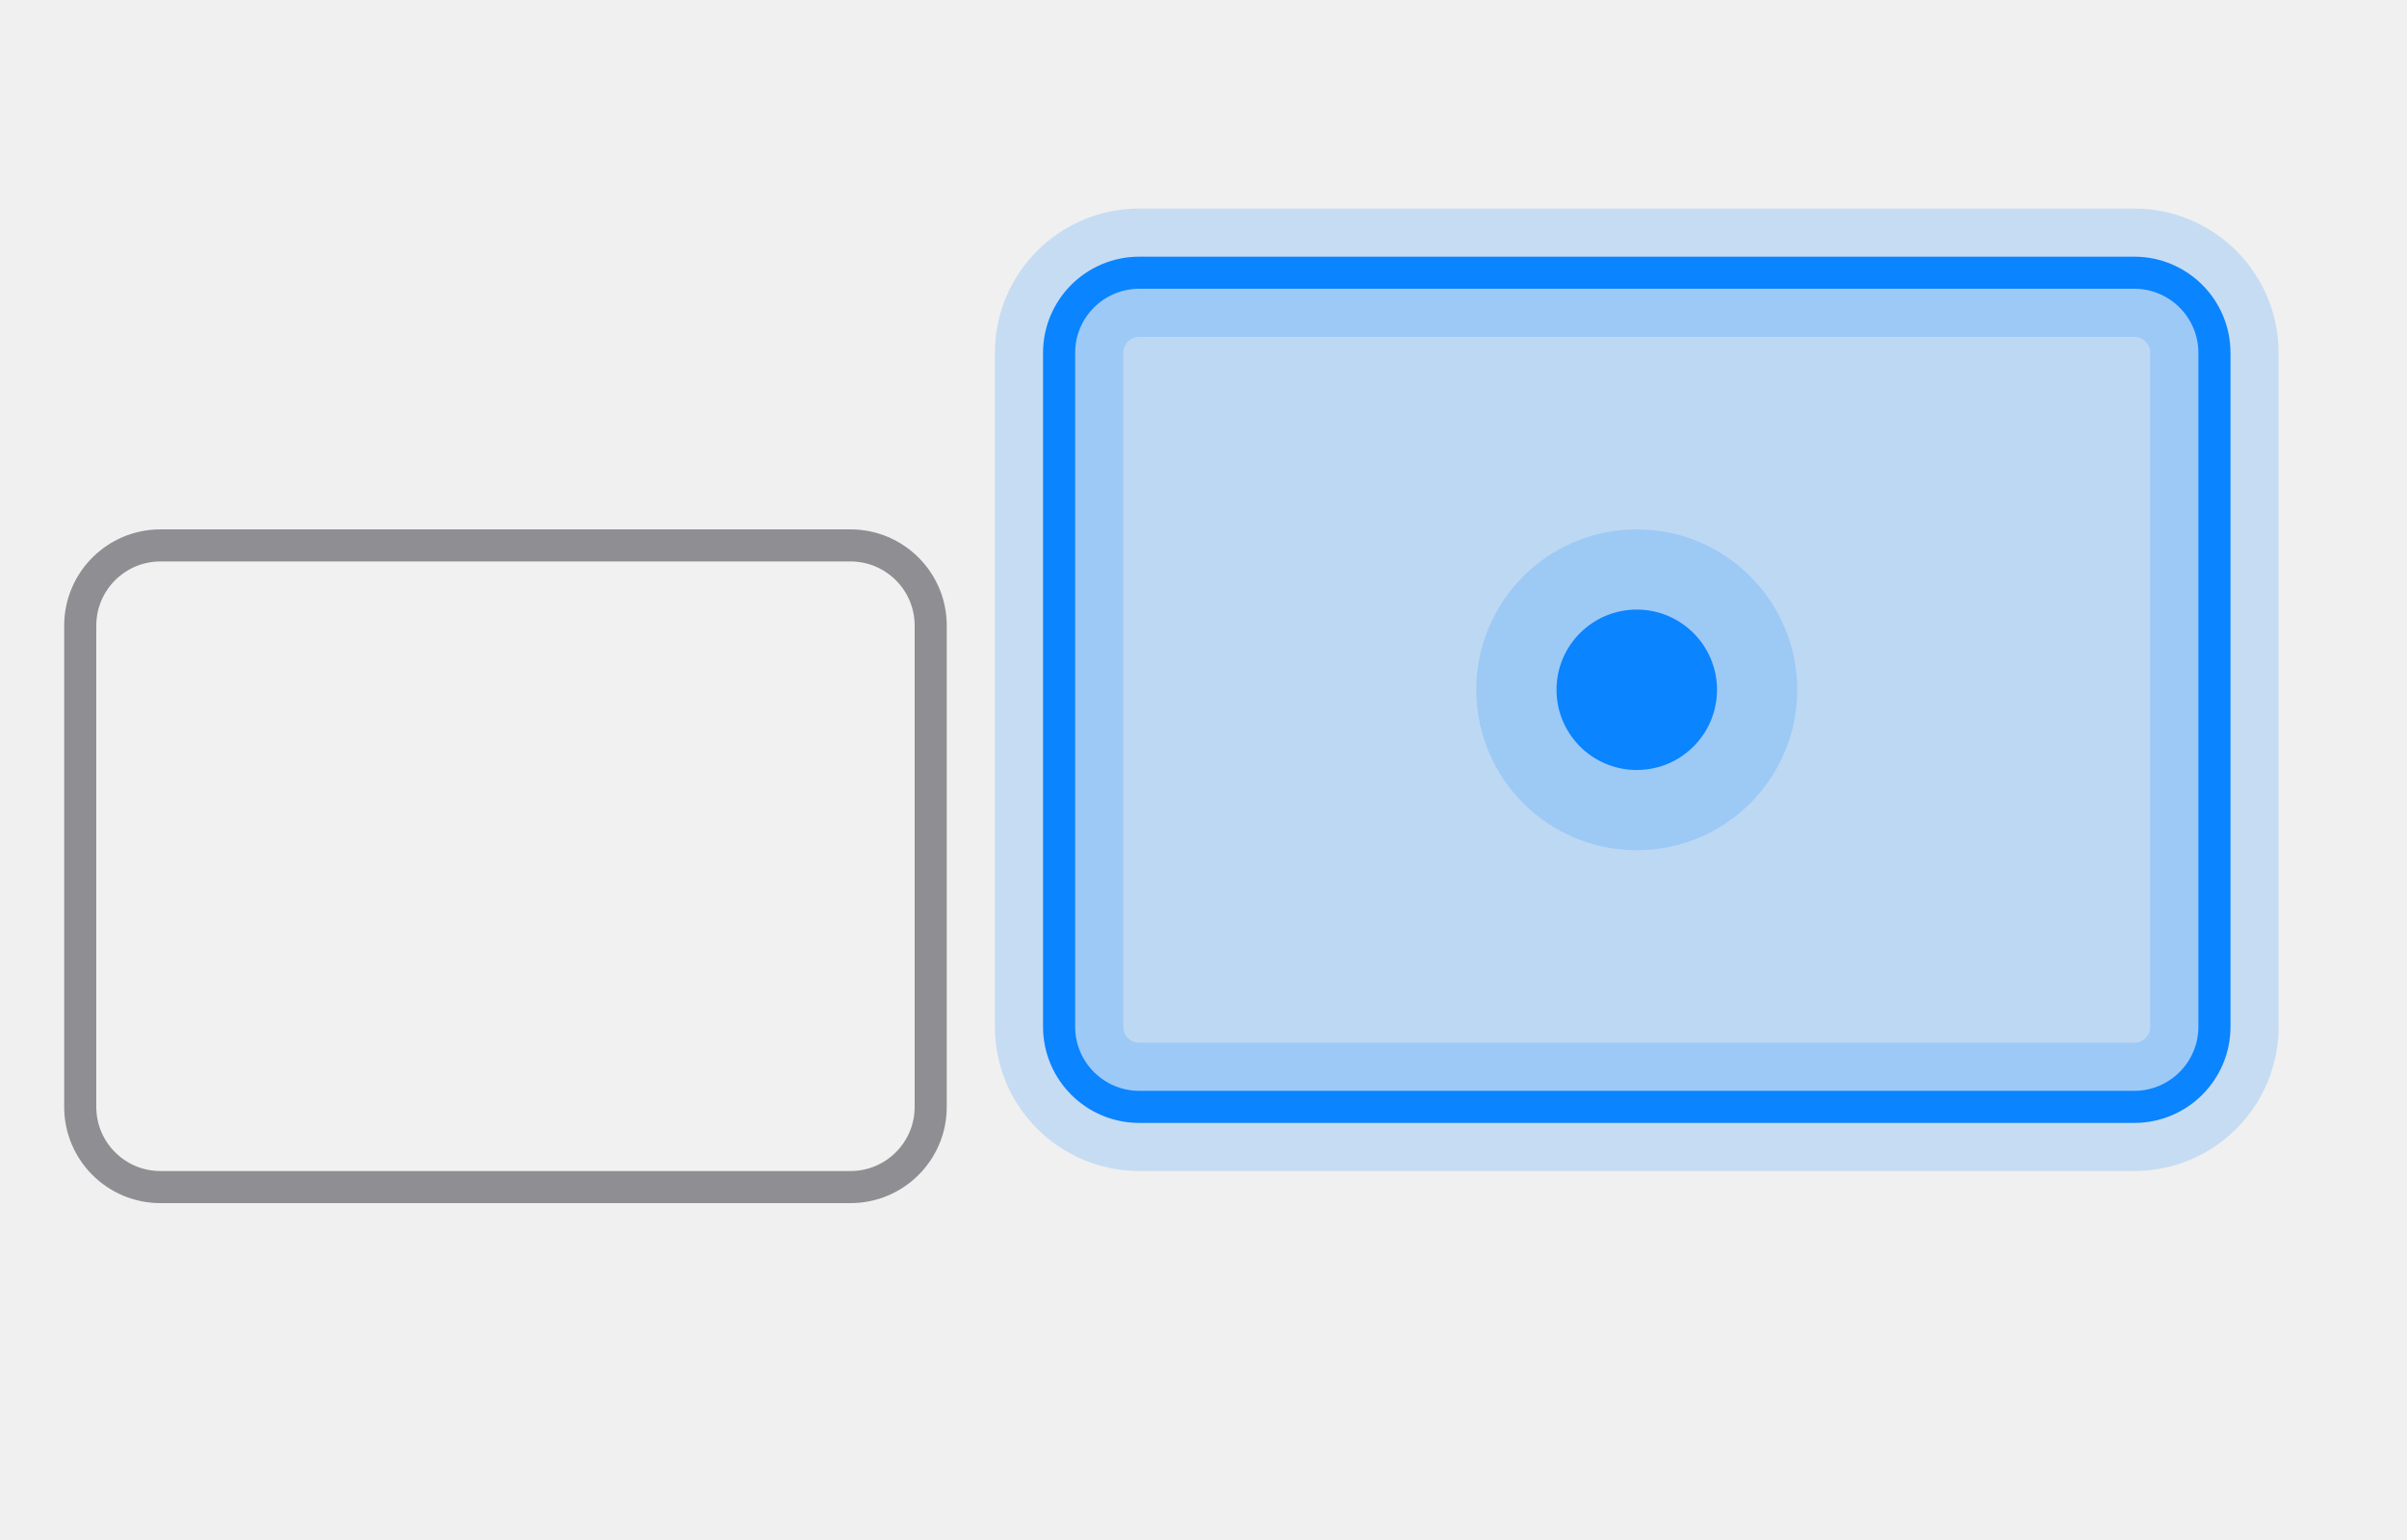
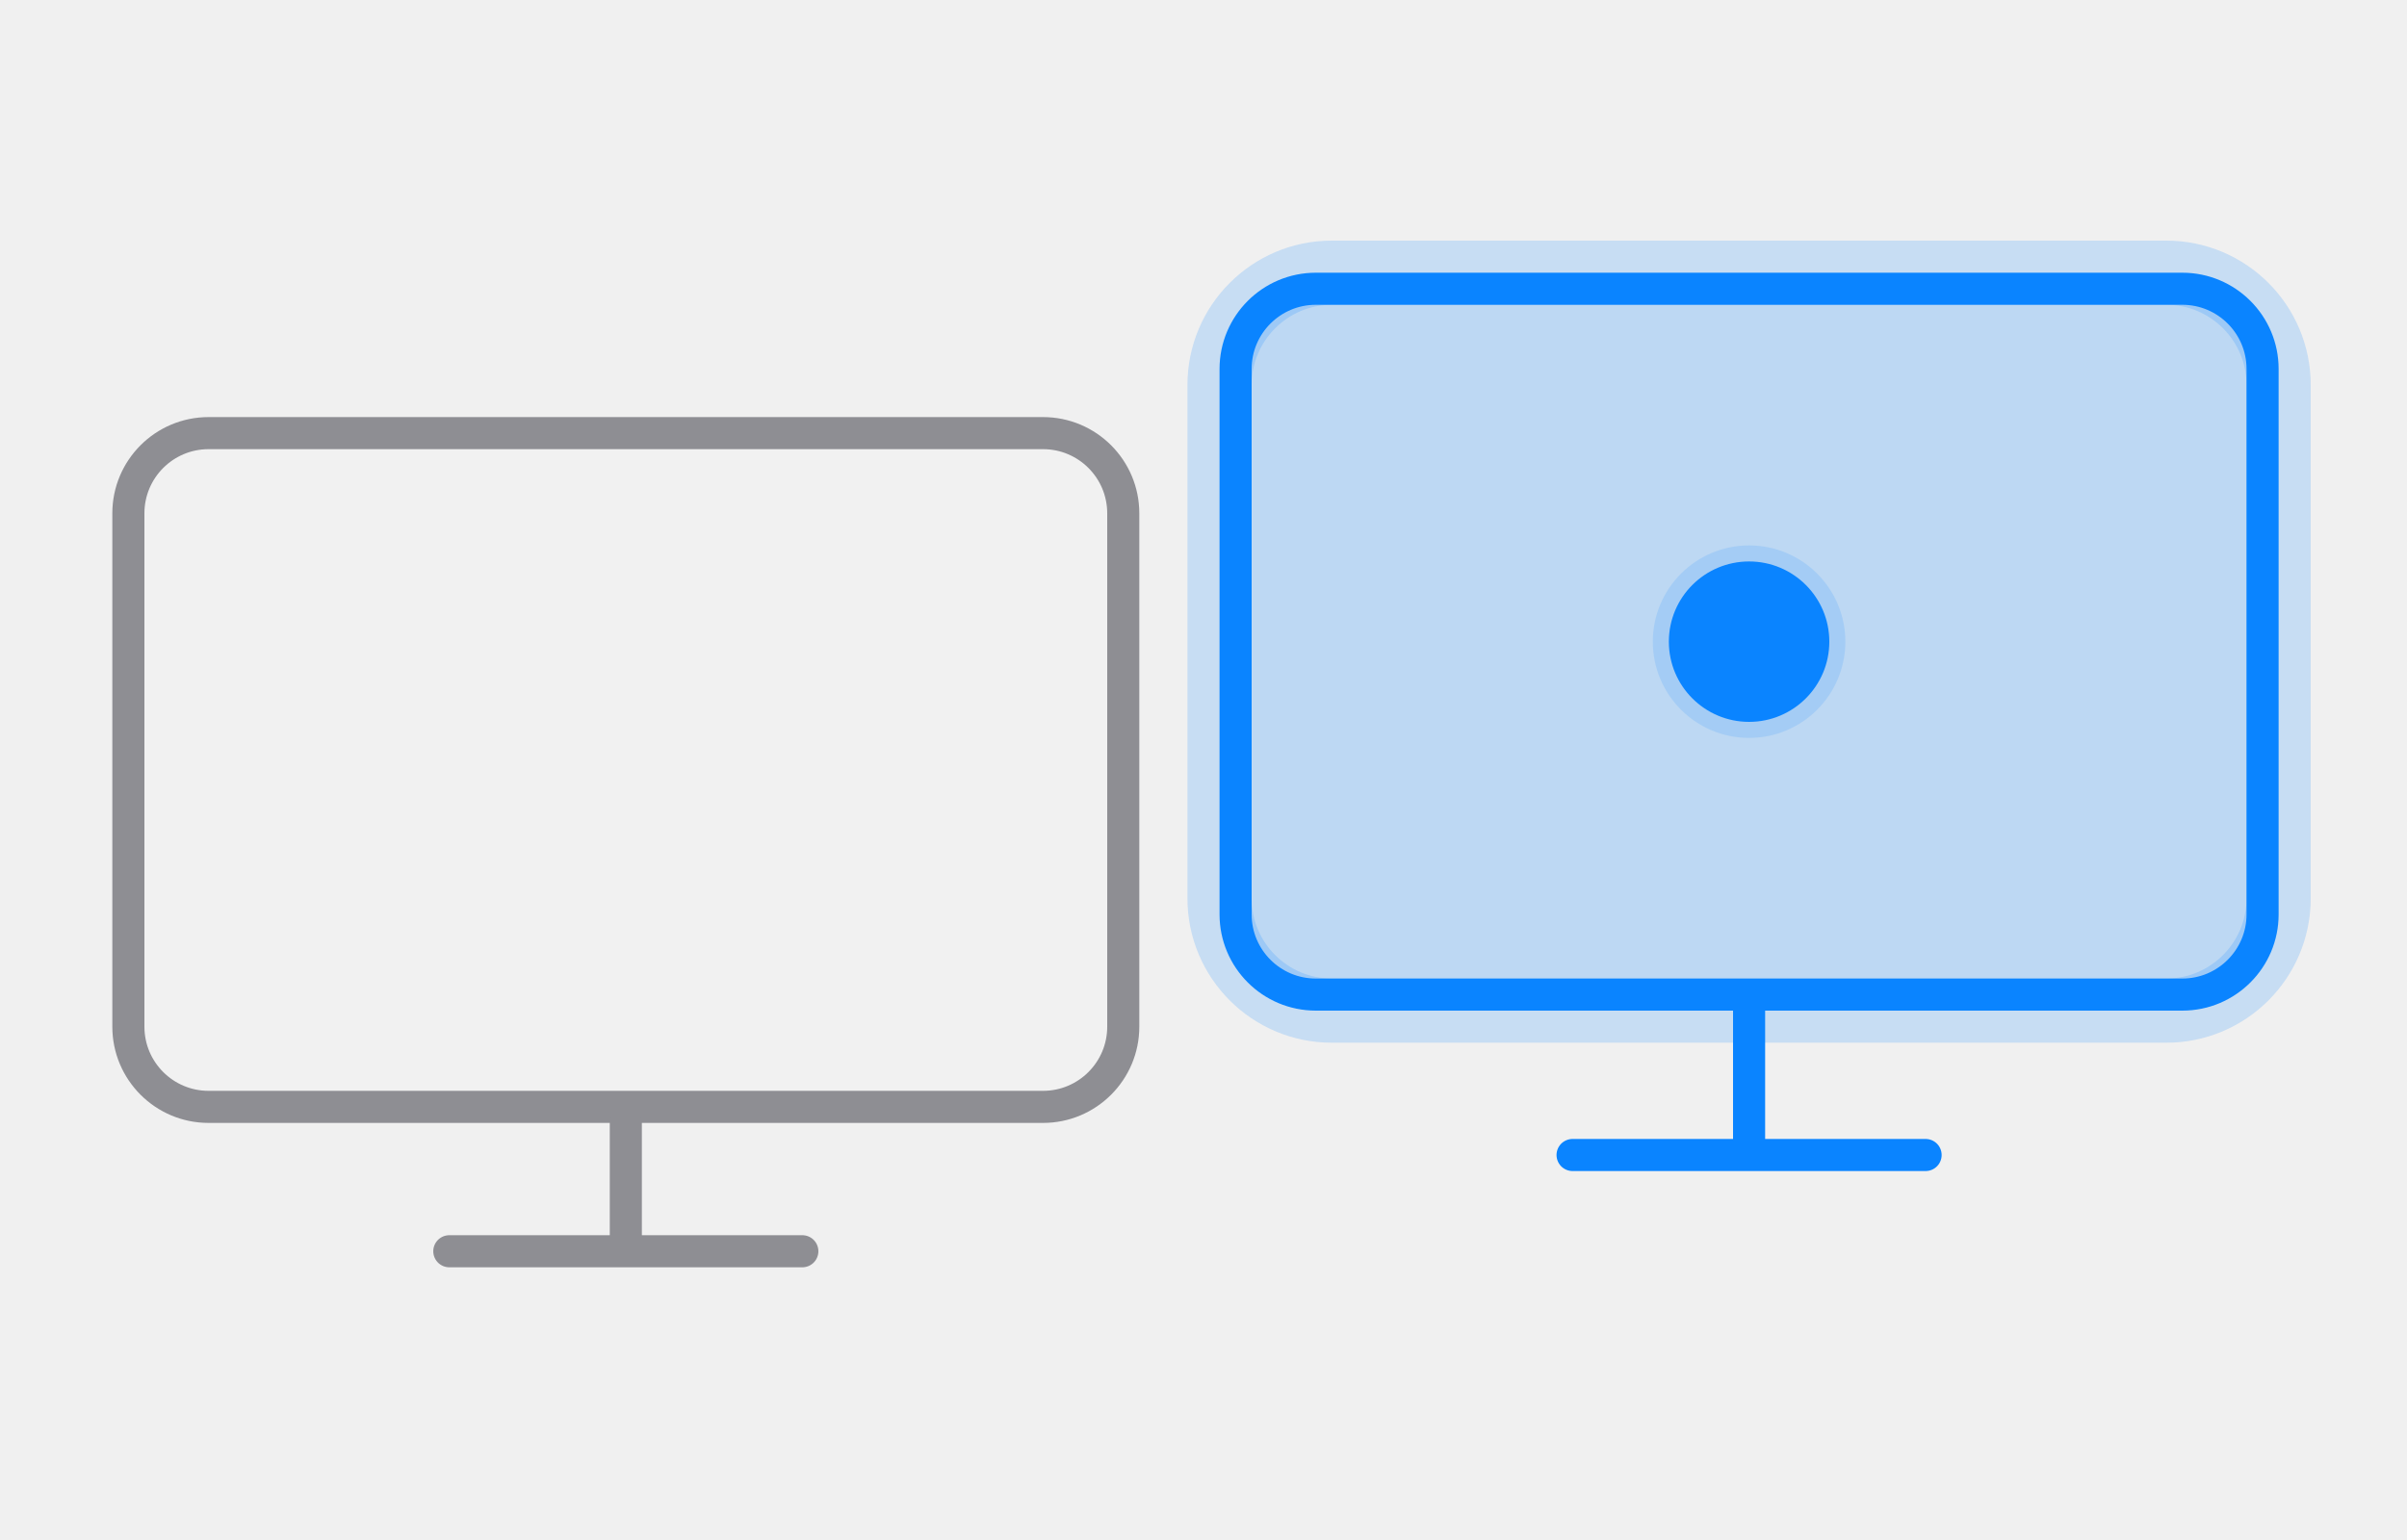
- <svg xmlns="http://www.w3.org/2000/svg" width="150" height="96" viewBox="0 0 150 96" role="img" aria-label="Screen mini map with the right screen active">
-   <style>
-   .halo { transform-origin: 102px 43px; animation: pulse 2.4s ease-in-out infinite; }
-   @keyframes pulse { 0%, 100% { transform: scale(.6); opacity: .3; } 50% { transform: scale(1); opacity: .15; } }
-   @media (prefers-reduced-motion: reduce) { .halo { display: none; } }
- </style>
-   <rect x="5" y="34" width="53" height="40" rx="5" fill="rgba(255,255,255,.05)" stroke="#8E8E93" stroke-width="2" />
-   <rect x="66" y="17" width="72" height="52" rx="5" fill="none" stroke="#0A84FF" stroke-width="8" stroke-opacity=".18" />
-   <rect x="66" y="17" width="72" height="52" rx="5" fill="rgba(10,132,255,.22)" stroke="#0A84FF" stroke-width="2" />
-   <circle class="halo" cx="102" cy="43" r="10" fill="#0A84FF" opacity=".18" />
-   <circle cx="102" cy="43" r="5" fill="#0A84FF" />
+ <svg xmlns="http://www.w3.org/2000/svg" width="150" height="96" viewBox="0 0 150 96" role="img" aria-labelledby="title description">
+   <style>@keyframes pulse{0%,100%{r:6px;opacity:.14}50%{r:10px;opacity:.06}}.pulse{animation:pulse 2.4s ease-in-out infinite}@media(prefers-reduced-motion:reduce){.pulse{animation:none}}</style>
+   <rect x="8" y="27" width="62" height="42" rx="5" fill="#FFFFFF" fill-opacity=".05" stroke="#8E8E93" stroke-width="2" />
+   <path d="M39 70v8M28 78h22" fill="none" stroke="#8E8E93" stroke-width="2" stroke-linecap="round" stroke-linejoin="round" />
+   <rect x="76" y="17" width="66" height="46" rx="7" fill="none" stroke="#0A84FF" stroke-width="4" opacity=".18" />
+   <rect x="77" y="18" width="64" height="44" rx="5" fill="#0A84FF" fill-opacity=".22" stroke="#0A84FF" stroke-width="2" />
+   <path d="M109 63v9M98 72h22" fill="none" stroke="#0A84FF" stroke-width="2" stroke-linecap="round" stroke-linejoin="round" />
+   <circle cx="109" cy="40" r="6" fill="#0A84FF" class="pulse" opacity=".14" />
+   <circle cx="109" cy="40" r="5" fill="#0A84FF" />
</svg>
